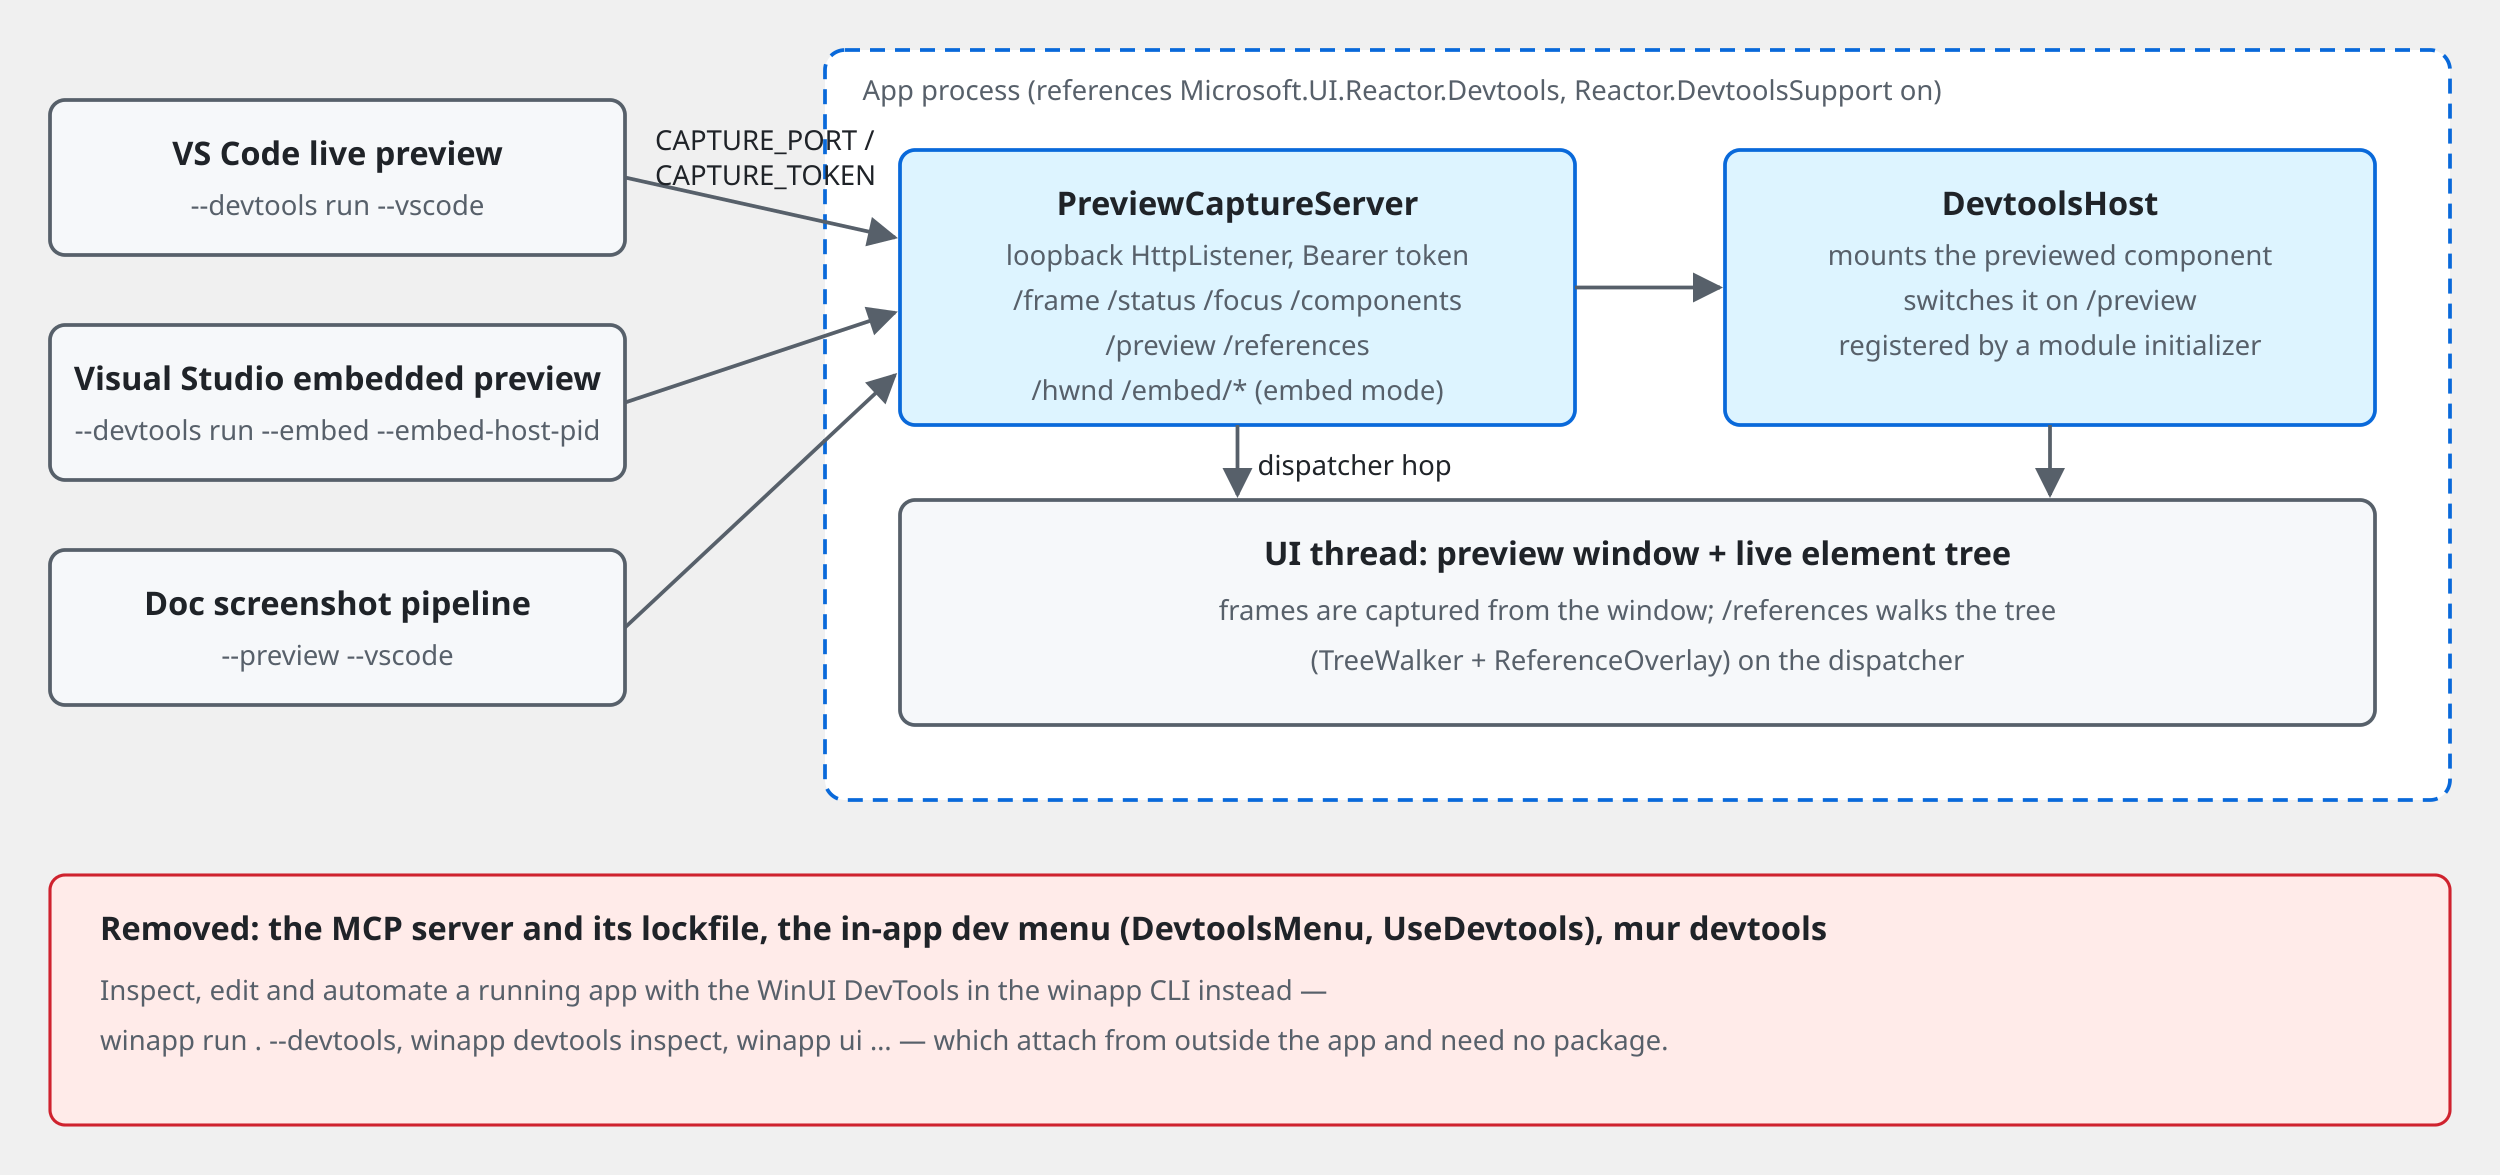
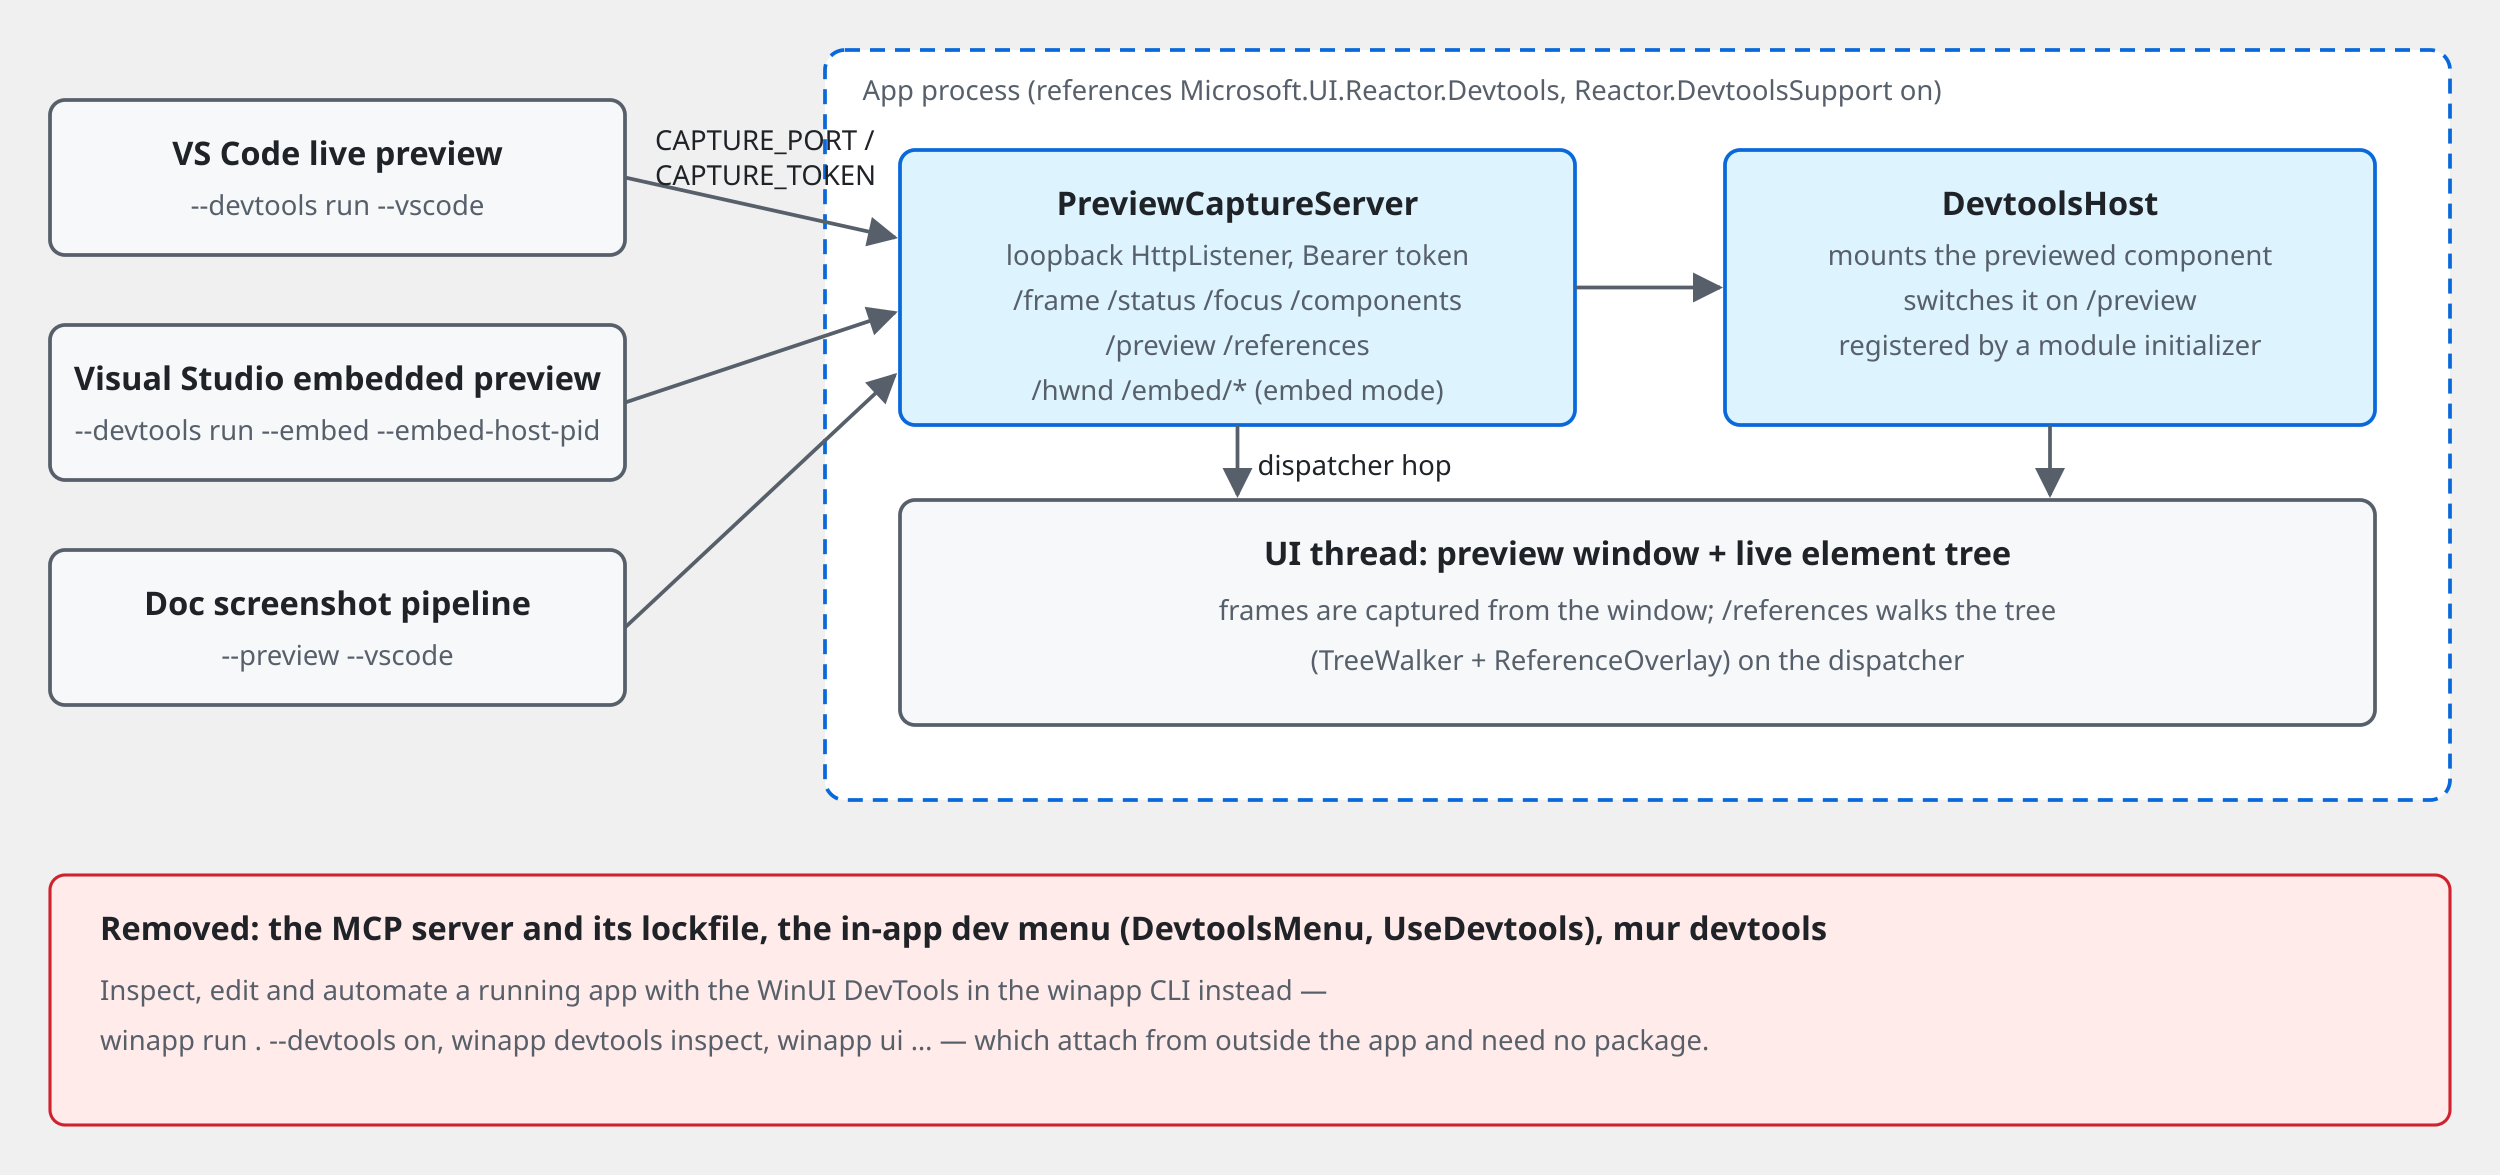
<svg xmlns="http://www.w3.org/2000/svg" viewBox="0 0 1000 470" font-family="Segoe UI, system-ui, -apple-system, sans-serif">
  <style>
    text { fill: #1f2328; }
    .label { font-size: 13px; font-weight: 600; }
    .sub { font-size: 11px; fill: #57606a; }
    .edge-label { font-size: 11px; fill: #1f2328; }
    .box { fill: #f6f8fa; stroke: #57606a; stroke-width: 1.5; }
    .app { fill: #ffffff; stroke: #0969da; stroke-width: 1.5; stroke-dasharray: 6 4; }
    .host { fill: #ddf4ff; stroke: #0969da; stroke-width: 1.5; }
    .gone { fill: #ffebe9; stroke: #cf222e; stroke-width: 1.25; }
    .msg { stroke: #57606a; stroke-width: 1.5; fill: none; marker-end: url(#arrow); }
  </style>
  <defs>
    <marker id="arrow" viewBox="0 0 10 10" refX="9" refY="5" markerWidth="8" markerHeight="8" orient="auto-start-reverse">
      <path d="M0,0 L10,5 L0,10 z" fill="#57606a" />
    </marker>
  </defs>
  <rect class="box" x="20" y="40" width="230" height="62" rx="6" />
  <text class="label" x="135" y="66" text-anchor="middle">VS Code live preview</text>
  <text class="sub" x="135" y="86" text-anchor="middle">--devtools run --vscode</text>
  <rect class="box" x="20" y="130" width="230" height="62" rx="6" />
  <text class="label" x="135" y="156" text-anchor="middle">Visual Studio embedded preview</text>
  <text class="sub" x="135" y="176" text-anchor="middle">--devtools run --embed --embed-host-pid</text>
  <rect class="box" x="20" y="220" width="230" height="62" rx="6" />
  <text class="label" x="135" y="246" text-anchor="middle">Doc screenshot pipeline</text>
  <text class="sub" x="135" y="266" text-anchor="middle">--preview --vscode</text>
  <rect class="app" x="330" y="20" width="650" height="300" rx="8" />
  <text class="sub" x="345" y="40">App process (references Microsoft.UI.Reactor.Devtools, Reactor.DevtoolsSupport on)</text>
  <rect class="host" x="360" y="60" width="270" height="110" rx="6" />
  <text class="label" x="495" y="86" text-anchor="middle">PreviewCaptureServer</text>
  <text class="sub" x="495" y="106" text-anchor="middle">loopback HttpListener, Bearer token</text>
  <text class="sub" x="495" y="124" text-anchor="middle">/frame /status /focus /components</text>
  <text class="sub" x="495" y="142" text-anchor="middle">/preview /references</text>
  <text class="sub" x="495" y="160" text-anchor="middle">/hwnd /embed/* (embed mode)</text>
  <rect class="host" x="690" y="60" width="260" height="110" rx="6" />
  <text class="label" x="820" y="86" text-anchor="middle">DevtoolsHost</text>
  <text class="sub" x="820" y="106" text-anchor="middle">mounts the previewed component</text>
  <text class="sub" x="820" y="124" text-anchor="middle">switches it on /preview</text>
  <text class="sub" x="820" y="142" text-anchor="middle">registered by a module initializer</text>
  <rect class="box" x="360" y="200" width="590" height="90" rx="6" />
  <text class="label" x="655" y="226" text-anchor="middle">UI thread: preview window + live element tree</text>
  <text class="sub" x="655" y="248" text-anchor="middle">frames are captured from the window; /references walks the tree</text>
  <text class="sub" x="655" y="268" text-anchor="middle">(TreeWalker + ReferenceOverlay) on the dispatcher</text>
  <path class="msg" d="M250,71 L358,95" />
  <path class="msg" d="M250,161 L358,125" />
  <path class="msg" d="M250,251 L358,150" />
  <text class="edge-label" x="262" y="60">CAPTURE_PORT /</text>
  <text class="edge-label" x="262" y="74">CAPTURE_TOKEN</text>
  <path class="msg" d="M630,115 L688,115" />
  <path class="msg" d="M495,170 L495,198" />
  <path class="msg" d="M820,170 L820,198" />
  <text class="edge-label" x="503" y="190">dispatcher hop</text>
  <rect class="gone" x="20" y="350" width="960" height="100" rx="6" />
  <text class="label" x="40" y="376">Removed: the MCP server and its lockfile, the in-app dev menu (DevtoolsMenu, UseDevtools), mur devtools</text>
  <text class="sub" x="40" y="400">Inspect, edit and automate a running app with the WinUI DevTools in the winapp CLI instead —</text>
-   <text class="sub" x="40" y="420">winapp run . --devtools, winapp devtools inspect, winapp ui … — which attach from outside the app and need no package.</text>
+   <text class="sub" x="40" y="420">winapp run . --devtools on, winapp devtools inspect, winapp ui … — which attach from outside the app and need no package.</text>
</svg>
